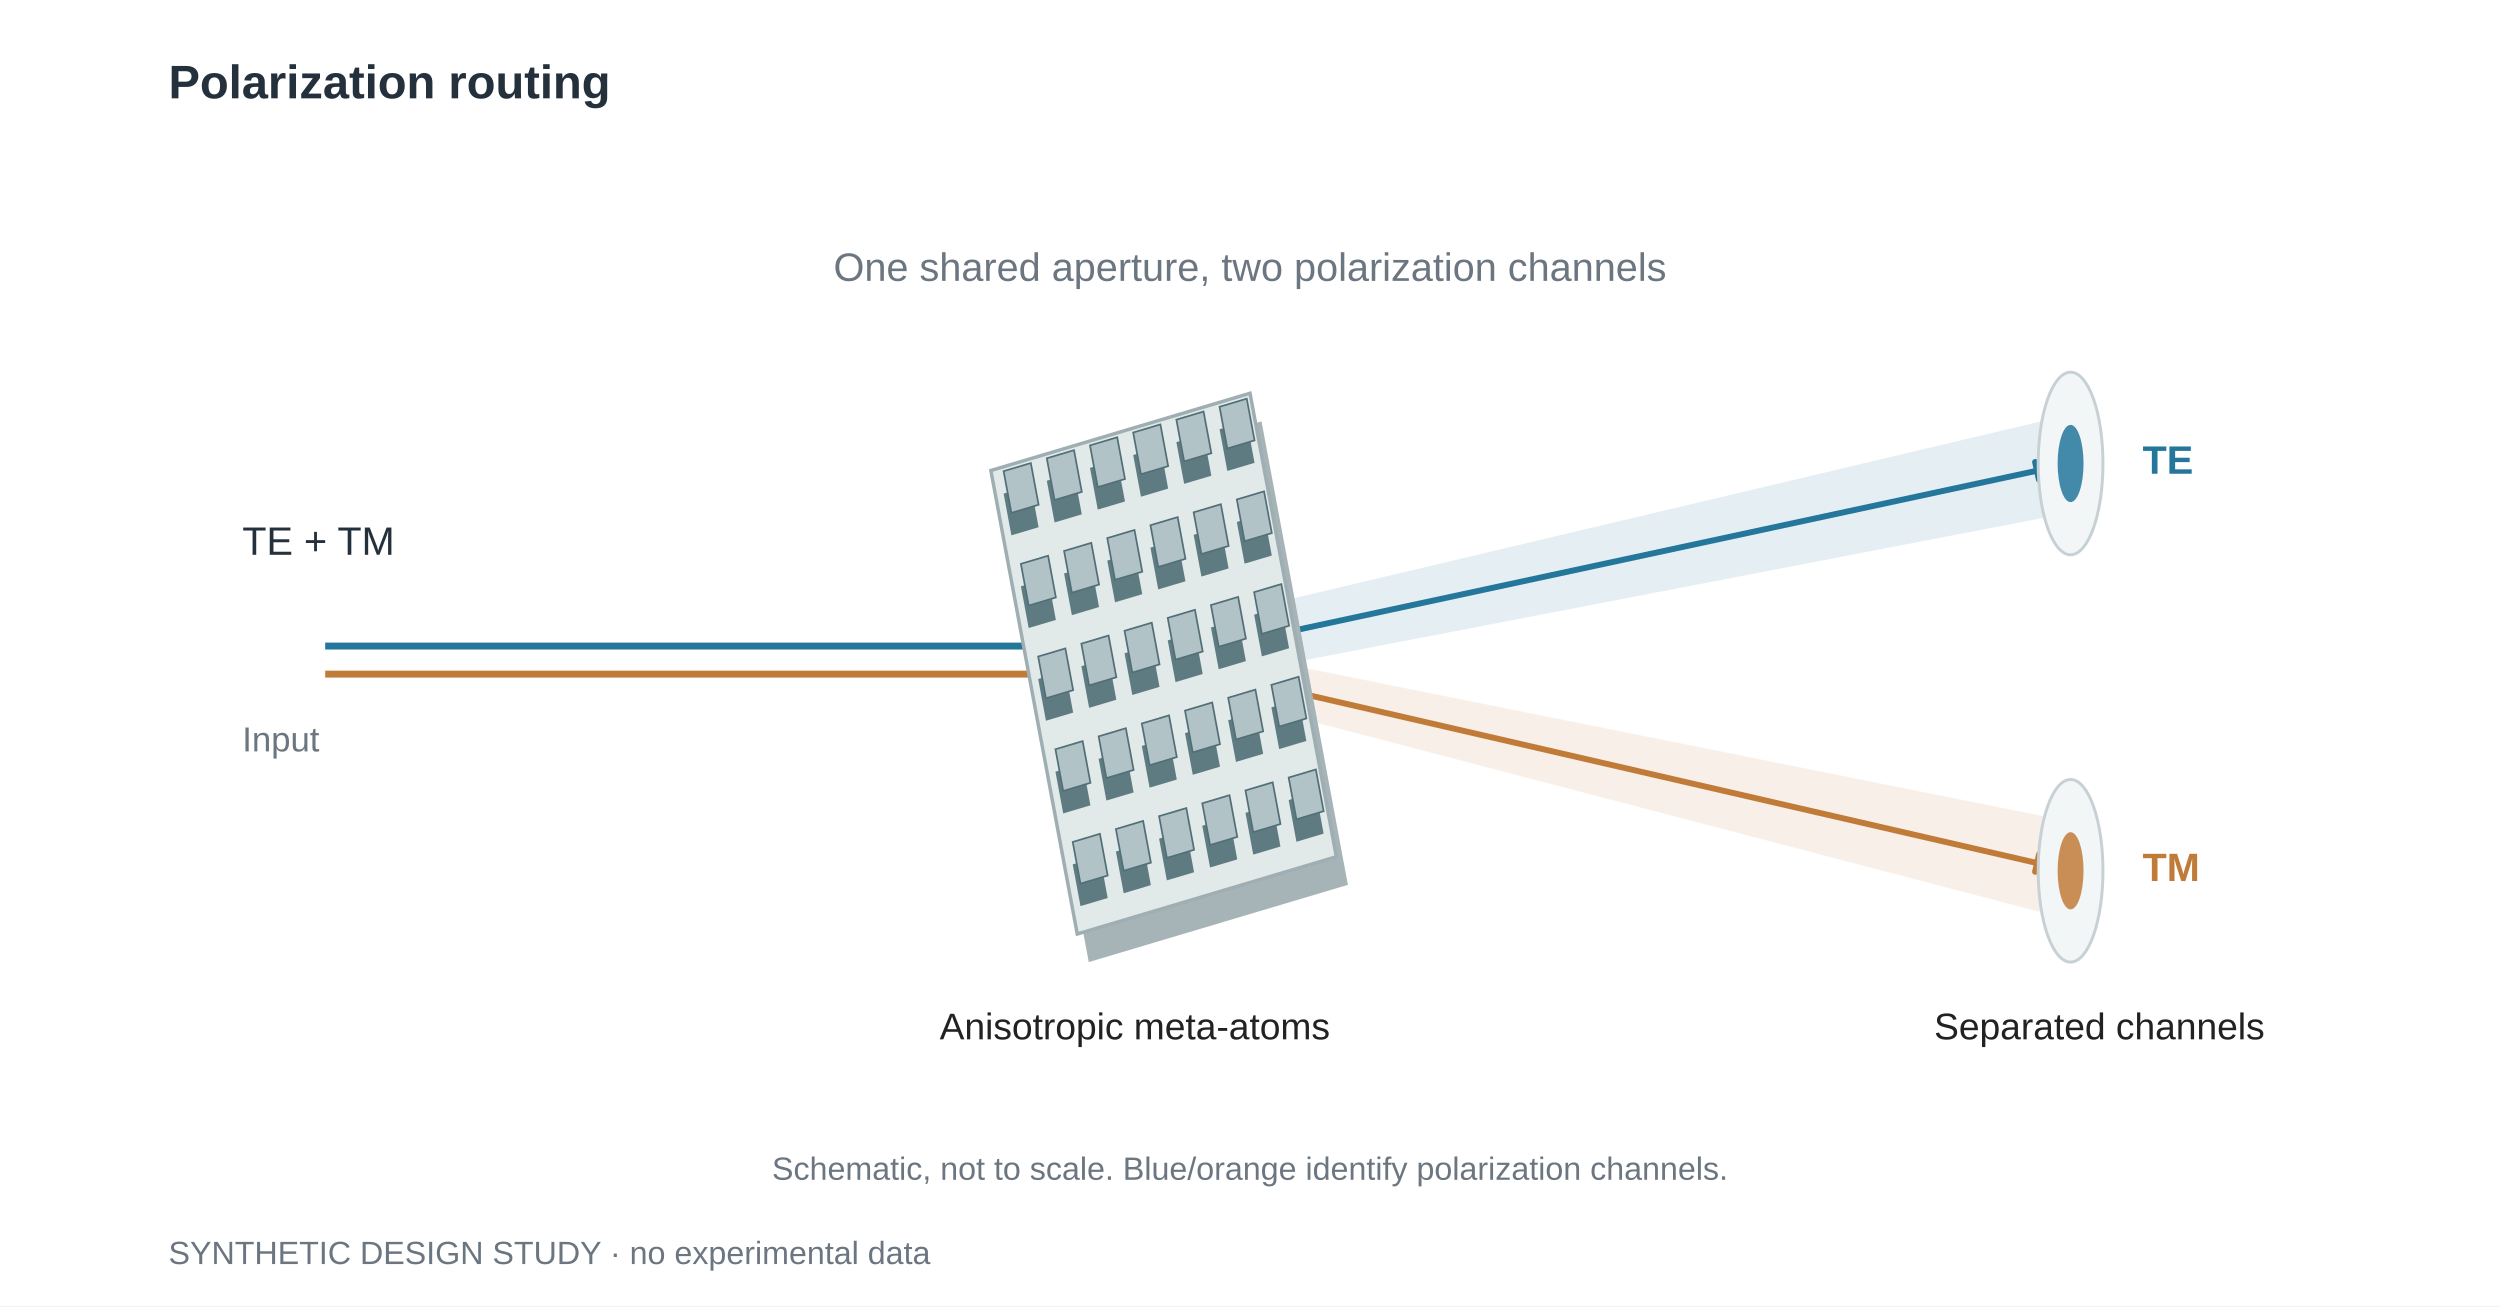
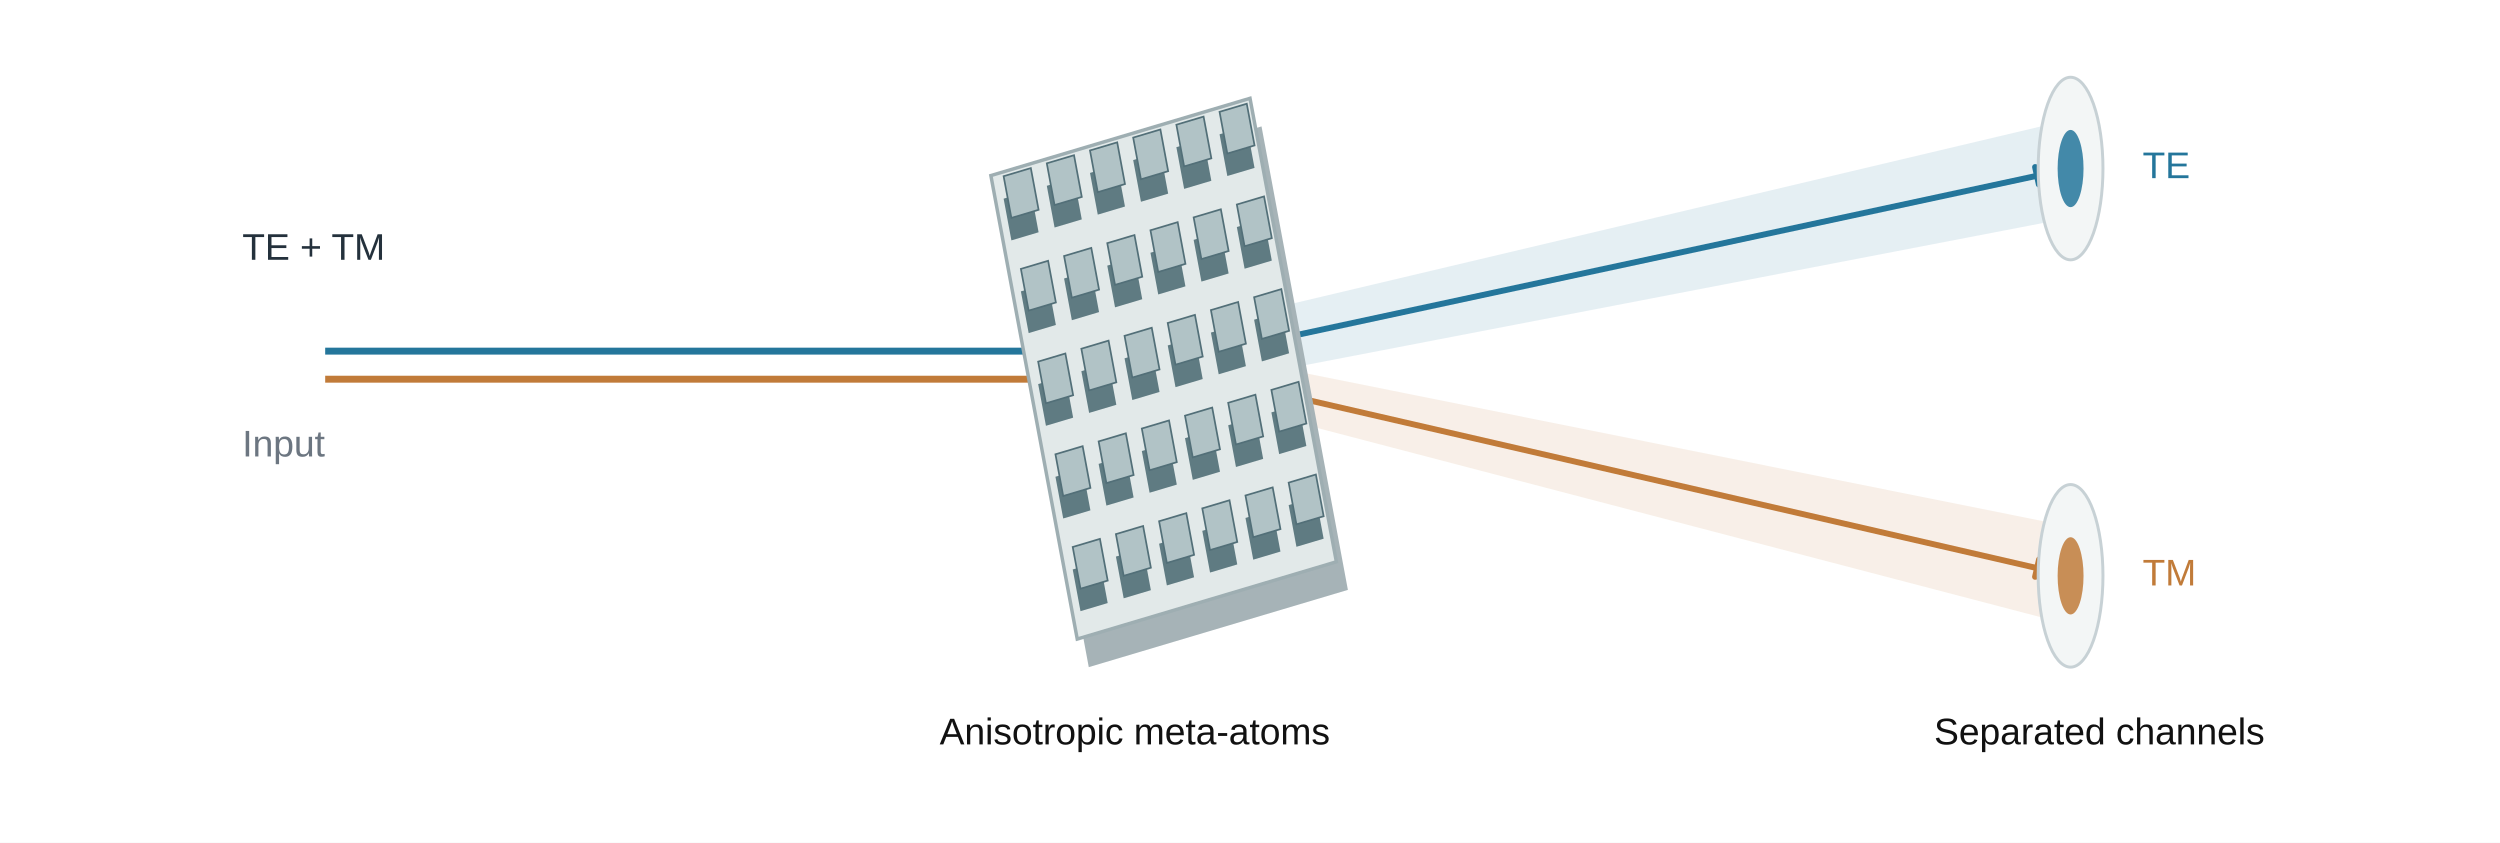
- <svg xmlns="http://www.w3.org/2000/svg" width="504.567pt" height="263.622pt" viewBox="0 0 504.567 263.622" version="1.1">
+ <svg xmlns="http://www.w3.org/2000/svg" width="504.567pt" height="170.079pt" viewBox="0 0 504.567 170.079" version="1.1">
  <defs>
    <style type="text/css">*{stroke-linejoin: round; stroke-linecap: butt}</style>
  </defs>
  <g id="figure_1">
    <g id="patch_1">
-       <path d="M 0 263.622  L 504.567 263.622  L 504.567 0  L 0 0  z " style="fill: #ffffff" />
+       <path d="M 0 170.079  L 504.567 170.079  L 504.567 0  L 0 0  z " style="fill: #ffffff" />
    </g>
    <g id="axes_1">
      <g id="line2d_1">
-         <path d="M 66.331 130.394  L 233.398 130.394  " clip-path="url(#pf7da831872)" style="fill: none; stroke: #24769b; stroke-width: 1.4; stroke-linecap: square" />
+         <path d="M 66.331 70.866  L 233.398 70.866  " clip-path="url(#p0b2cb028f3)" style="fill: none; stroke: #24769b; stroke-width: 1.4; stroke-linecap: square" />
      </g>
      <g id="line2d_2">
-         <path d="M 66.331 136.063  L 233.398 136.063  " clip-path="url(#pf7da831872)" style="fill: none; stroke: #c17b39; stroke-width: 1.4; stroke-linecap: square" />
+         <path d="M 66.331 76.535  L 233.398 76.535  " clip-path="url(#p0b2cb028f3)" style="fill: none; stroke: #c17b39; stroke-width: 1.4; stroke-linecap: square" />
      </g>
      <g id="patch_2">
-         <path d="M 229.911 128.126  L 236.884 138.331  L 417.898 103.465  L 417.898 83.622  z " clip-path="url(#pf7da831872)" style="fill: #24769b; opacity: 0.12" />
+         <path d="M 229.911 68.598  L 236.884 78.803  L 417.898 43.937  L 417.898 24.094  z " clip-path="url(#p0b2cb028f3)" style="fill: #24769b; opacity: 0.12" />
      </g>
      <g id="patch_3">
-         <path d="M 235.354 132.807  Q 325.65 113.385 414.633 94.245  " clip-path="url(#pf7da831872)" style="fill: none; stroke: #24769b; stroke-width: 1.2; stroke-linecap: round" />
-         <path d="M 410.735 93.243  L 414.633 94.245  L 411.492 96.762  z " clip-path="url(#pf7da831872)" style="fill: #24769b; stroke: #24769b; stroke-width: 1.2; stroke-linecap: round" />
+         <path d="M 235.354 73.28  Q 325.65 53.858 414.633 34.718  " clip-path="url(#p0b2cb028f3)" style="fill: none; stroke: #24769b; stroke-width: 1.2; stroke-linecap: round" />
+         <path d="M 410.735 33.715  L 414.633 34.718  L 411.492 37.235  z " clip-path="url(#p0b2cb028f3)" style="fill: #24769b; stroke: #24769b; stroke-width: 1.2; stroke-linecap: round" />
      </g>
      <g id="patch_4">
-         <path d="M 229.911 128.126  L 236.884 138.331  L 417.898 185.669  L 417.898 165.827  z " clip-path="url(#pf7da831872)" style="fill: #c17b39; opacity: 0.12" />
+         <path d="M 229.911 68.598  L 236.884 78.803  L 417.898 126.142  L 417.898 106.299  z " clip-path="url(#p0b2cb028f3)" style="fill: #c17b39; opacity: 0.12" />
      </g>
      <g id="patch_5">
-         <path d="M 235.349 133.678  Q 325.65 154.489 414.643 174.998  " clip-path="url(#pf7da831872)" style="fill: none; stroke: #c17b39; stroke-width: 1.2; stroke-linecap: round" />
-         <path d="M 411.539 172.436  L 414.643 174.998  L 410.731 175.944  z " clip-path="url(#pf7da831872)" style="fill: #c17b39; stroke: #c17b39; stroke-width: 1.2; stroke-linecap: round" />
+         <path d="M 235.349 74.15  Q 325.65 94.961 414.643 115.47  " clip-path="url(#p0b2cb028f3)" style="fill: none; stroke: #c17b39; stroke-width: 1.2; stroke-linecap: round" />
+         <path d="M 411.539 112.908  L 414.643 115.47  L 410.731 116.416  z " clip-path="url(#p0b2cb028f3)" style="fill: #c17b39; stroke: #c17b39; stroke-width: 1.2; stroke-linecap: round" />
      </g>
      <g id="patch_6">
-         <path d="M 219.742 194.173  L 272.041 178.583  L 254.608 85.039  L 202.309 100.63  z " clip-path="url(#pf7da831872)" style="fill: #a6b3b7" />
+         <path d="M 219.742 134.646  L 272.041 119.055  L 254.608 25.512  L 202.309 41.102  z " clip-path="url(#p0b2cb028f3)" style="fill: #a6b3b7" />
      </g>
      <g id="patch_7">
-         <path d="M 217.417 188.504  L 269.717 172.913  L 252.283 79.37  L 199.984 94.961  z " clip-path="url(#pf7da831872)" style="fill: #e2e9e9; stroke: #9eaeb2; stroke-width: 0.7; stroke-linejoin: miter" />
+         <path d="M 217.417 128.976  L 269.717 113.386  L 252.283 19.843  L 199.984 35.433  z " clip-path="url(#p0b2cb028f3)" style="fill: #e2e9e9; stroke: #9eaeb2; stroke-width: 0.7; stroke-linejoin: miter" />
      </g>
      <g id="patch_8">
-         <path d="M 218.071 182.878  L 223.562 181.241  L 221.994 172.822  L 216.502 174.459  z " clip-path="url(#pf7da831872)" style="fill: #5f7b82" />
+         <path d="M 218.071 123.351  L 223.562 121.714  L 221.994 113.295  L 216.502 114.932  z " clip-path="url(#p0b2cb028f3)" style="fill: #5f7b82" />
      </g>
      <g id="patch_9">
-         <path d="M 218.071 178.343  L 223.562 176.706  L 221.994 168.287  L 216.502 169.924  z " clip-path="url(#pf7da831872)" style="fill: #b1c3c6; stroke: #526f78; stroke-width: 0.35; stroke-linejoin: miter" />
+         <path d="M 218.071 118.815  L 223.562 117.178  L 221.994 108.759  L 216.502 110.396  z " clip-path="url(#p0b2cb028f3)" style="fill: #b1c3c6; stroke: #526f78; stroke-width: 0.35; stroke-linejoin: miter" />
      </g>
      <g id="patch_10">
-         <path d="M 214.584 164.17  L 220.076 162.533  L 218.507 154.114  L 213.015 155.751  z " clip-path="url(#pf7da831872)" style="fill: #5f7b82" />
+         <path d="M 214.584 104.642  L 220.076 103.005  L 218.507 94.586  L 213.015 96.223  z " clip-path="url(#p0b2cb028f3)" style="fill: #5f7b82" />
      </g>
      <g id="patch_11">
-         <path d="M 214.584 159.634  L 220.076 157.997  L 218.507 149.578  L 213.015 151.215  z " clip-path="url(#pf7da831872)" style="fill: #b1c3c6; stroke: #526f78; stroke-width: 0.35; stroke-linejoin: miter" />
+         <path d="M 214.584 100.107  L 220.076 98.47  L 218.507 90.051  L 213.015 91.688  z " clip-path="url(#p0b2cb028f3)" style="fill: #b1c3c6; stroke: #526f78; stroke-width: 0.35; stroke-linejoin: miter" />
      </g>
      <g id="patch_12">
-         <path d="M 211.098 145.461  L 216.589 143.824  L 215.02 135.405  L 209.529 137.042  z " clip-path="url(#pf7da831872)" style="fill: #5f7b82" />
+         <path d="M 211.098 85.933  L 216.589 84.296  L 215.02 75.878  L 209.529 77.515  z " clip-path="url(#p0b2cb028f3)" style="fill: #5f7b82" />
      </g>
      <g id="patch_13">
-         <path d="M 211.098 140.926  L 216.589 139.289  L 215.02 130.87  L 209.529 132.507  z " clip-path="url(#pf7da831872)" style="fill: #b1c3c6; stroke: #526f78; stroke-width: 0.35; stroke-linejoin: miter" />
+         <path d="M 211.098 81.398  L 216.589 79.761  L 215.02 71.342  L 209.529 72.979  z " clip-path="url(#p0b2cb028f3)" style="fill: #b1c3c6; stroke: #526f78; stroke-width: 0.35; stroke-linejoin: miter" />
      </g>
      <g id="patch_14">
-         <path d="M 207.611 126.752  L 213.103 125.115  L 211.534 116.696  L 206.042 118.333  z " clip-path="url(#pf7da831872)" style="fill: #5f7b82" />
+         <path d="M 207.611 67.225  L 213.103 65.588  L 211.534 57.169  L 206.042 58.806  z " clip-path="url(#p0b2cb028f3)" style="fill: #5f7b82" />
      </g>
      <g id="patch_15">
-         <path d="M 207.611 122.217  L 213.103 120.58  L 211.534 112.161  L 206.042 113.798  z " clip-path="url(#pf7da831872)" style="fill: #b1c3c6; stroke: #526f78; stroke-width: 0.35; stroke-linejoin: miter" />
+         <path d="M 207.611 62.689  L 213.103 61.052  L 211.534 52.633  L 206.042 54.27  z " clip-path="url(#p0b2cb028f3)" style="fill: #b1c3c6; stroke: #526f78; stroke-width: 0.35; stroke-linejoin: miter" />
      </g>
      <g id="patch_16">
-         <path d="M 204.125 108.044  L 209.616 106.407  L 208.047 97.988  L 202.556 99.625  z " clip-path="url(#pf7da831872)" style="fill: #5f7b82" />
+         <path d="M 204.125 48.516  L 209.616 46.879  L 208.047 38.46  L 202.556 40.097  z " clip-path="url(#p0b2cb028f3)" style="fill: #5f7b82" />
      </g>
      <g id="patch_17">
-         <path d="M 204.125 103.508  L 209.616 101.871  L 208.047 93.452  L 202.556 95.089  z " clip-path="url(#pf7da831872)" style="fill: #b1c3c6; stroke: #526f78; stroke-width: 0.35; stroke-linejoin: miter" />
+         <path d="M 204.125 43.981  L 209.616 42.344  L 208.047 33.925  L 202.556 35.562  z " clip-path="url(#p0b2cb028f3)" style="fill: #b1c3c6; stroke: #526f78; stroke-width: 0.35; stroke-linejoin: miter" />
      </g>
      <g id="patch_18">
-         <path d="M 226.788 180.28  L 232.279 178.643  L 230.71 170.224  L 225.219 171.861  z " clip-path="url(#pf7da831872)" style="fill: #5f7b82" />
+         <path d="M 226.788 120.752  L 232.279 119.115  L 230.71 110.696  L 225.219 112.333  z " clip-path="url(#p0b2cb028f3)" style="fill: #5f7b82" />
      </g>
      <g id="patch_19">
-         <path d="M 226.788 175.744  L 232.279 174.107  L 230.71 165.689  L 225.219 167.326  z " clip-path="url(#pf7da831872)" style="fill: #b1c3c6; stroke: #526f78; stroke-width: 0.35; stroke-linejoin: miter" />
+         <path d="M 226.788 116.217  L 232.279 114.58  L 230.71 106.161  L 225.219 107.798  z " clip-path="url(#p0b2cb028f3)" style="fill: #b1c3c6; stroke: #526f78; stroke-width: 0.35; stroke-linejoin: miter" />
      </g>
      <g id="patch_20">
-         <path d="M 223.301 161.571  L 228.792 159.934  L 227.223 151.515  L 221.732 153.152  z " clip-path="url(#pf7da831872)" style="fill: #5f7b82" />
+         <path d="M 223.301 102.044  L 228.792 100.407  L 227.223 91.988  L 221.732 93.625  z " clip-path="url(#p0b2cb028f3)" style="fill: #5f7b82" />
      </g>
      <g id="patch_21">
-         <path d="M 223.301 157.036  L 228.792 155.399  L 227.223 146.98  L 221.732 148.617  z " clip-path="url(#pf7da831872)" style="fill: #b1c3c6; stroke: #526f78; stroke-width: 0.35; stroke-linejoin: miter" />
+         <path d="M 223.301 97.508  L 228.792 95.871  L 227.223 87.452  L 221.732 89.089  z " clip-path="url(#p0b2cb028f3)" style="fill: #b1c3c6; stroke: #526f78; stroke-width: 0.35; stroke-linejoin: miter" />
      </g>
      <g id="patch_22">
-         <path d="M 219.814 142.863  L 225.306 141.226  L 223.737 132.807  L 218.245 134.444  z " clip-path="url(#pf7da831872)" style="fill: #5f7b82" />
+         <path d="M 219.814 83.335  L 225.306 81.698  L 223.737 73.279  L 218.245 74.916  z " clip-path="url(#p0b2cb028f3)" style="fill: #5f7b82" />
      </g>
      <g id="patch_23">
-         <path d="M 219.814 138.327  L 225.306 136.69  L 223.737 128.271  L 218.245 129.908  z " clip-path="url(#pf7da831872)" style="fill: #b1c3c6; stroke: #526f78; stroke-width: 0.35; stroke-linejoin: miter" />
+         <path d="M 219.814 78.8  L 225.306 77.163  L 223.737 68.744  L 218.245 70.381  z " clip-path="url(#p0b2cb028f3)" style="fill: #b1c3c6; stroke: #526f78; stroke-width: 0.35; stroke-linejoin: miter" />
      </g>
      <g id="patch_24">
-         <path d="M 216.328 124.154  L 221.819 122.517  L 220.25 114.098  L 214.759 115.735  z " clip-path="url(#pf7da831872)" style="fill: #5f7b82" />
+         <path d="M 216.328 64.626  L 221.819 62.989  L 220.25 54.57  L 214.759 56.207  z " clip-path="url(#p0b2cb028f3)" style="fill: #5f7b82" />
      </g>
      <g id="patch_25">
-         <path d="M 216.328 119.619  L 221.819 117.981  L 220.25 109.563  L 214.759 111.2  z " clip-path="url(#pf7da831872)" style="fill: #b1c3c6; stroke: #526f78; stroke-width: 0.35; stroke-linejoin: miter" />
+         <path d="M 216.328 60.091  L 221.819 58.454  L 220.25 50.035  L 214.759 51.672  z " clip-path="url(#p0b2cb028f3)" style="fill: #b1c3c6; stroke: #526f78; stroke-width: 0.35; stroke-linejoin: miter" />
      </g>
      <g id="patch_26">
-         <path d="M 212.841 105.445  L 218.333 103.808  L 216.764 95.389  L 211.272 97.026  z " clip-path="url(#pf7da831872)" style="fill: #5f7b82" />
+         <path d="M 212.841 45.918  L 218.333 44.281  L 216.764 35.862  L 211.272 37.499  z " clip-path="url(#p0b2cb028f3)" style="fill: #5f7b82" />
      </g>
      <g id="patch_27">
-         <path d="M 212.841 100.91  L 218.333 99.273  L 216.764 90.854  L 211.272 92.491  z " clip-path="url(#pf7da831872)" style="fill: #b1c3c6; stroke: #526f78; stroke-width: 0.35; stroke-linejoin: miter" />
+         <path d="M 212.841 41.382  L 218.333 39.745  L 216.764 31.326  L 211.272 32.963  z " clip-path="url(#p0b2cb028f3)" style="fill: #b1c3c6; stroke: #526f78; stroke-width: 0.35; stroke-linejoin: miter" />
      </g>
      <g id="patch_28">
-         <path d="M 235.504 177.681  L 240.996 176.044  L 239.427 167.626  L 233.935 169.263  z " clip-path="url(#pf7da831872)" style="fill: #5f7b82" />
+         <path d="M 235.504 118.154  L 240.996 116.517  L 239.427 108.098  L 233.935 109.735  z " clip-path="url(#p0b2cb028f3)" style="fill: #5f7b82" />
      </g>
      <g id="patch_29">
-         <path d="M 235.504 173.146  L 240.996 171.509  L 239.427 163.09  L 233.935 164.727  z " clip-path="url(#pf7da831872)" style="fill: #b1c3c6; stroke: #526f78; stroke-width: 0.35; stroke-linejoin: miter" />
+         <path d="M 235.504 113.619  L 240.996 111.981  L 239.427 103.563  L 233.935 105.2  z " clip-path="url(#p0b2cb028f3)" style="fill: #b1c3c6; stroke: #526f78; stroke-width: 0.35; stroke-linejoin: miter" />
      </g>
      <g id="patch_30">
-         <path d="M 232.018 158.973  L 237.509 157.336  L 235.94 148.917  L 230.449 150.554  z " clip-path="url(#pf7da831872)" style="fill: #5f7b82" />
+         <path d="M 232.018 99.445  L 237.509 97.808  L 235.94 89.389  L 230.449 91.026  z " clip-path="url(#p0b2cb028f3)" style="fill: #5f7b82" />
      </g>
      <g id="patch_31">
-         <path d="M 232.018 154.437  L 237.509 152.8  L 235.94 144.381  L 230.449 146.019  z " clip-path="url(#pf7da831872)" style="fill: #b1c3c6; stroke: #526f78; stroke-width: 0.35; stroke-linejoin: miter" />
+         <path d="M 232.018 94.91  L 237.509 93.273  L 235.94 84.854  L 230.449 86.491  z " clip-path="url(#p0b2cb028f3)" style="fill: #b1c3c6; stroke: #526f78; stroke-width: 0.35; stroke-linejoin: miter" />
      </g>
      <g id="patch_32">
-         <path d="M 228.531 140.264  L 234.022 138.627  L 232.453 130.208  L 226.962 131.845  z " clip-path="url(#pf7da831872)" style="fill: #5f7b82" />
+         <path d="M 228.531 80.737  L 234.022 79.1  L 232.453 70.681  L 226.962 72.318  z " clip-path="url(#p0b2cb028f3)" style="fill: #5f7b82" />
      </g>
      <g id="patch_33">
-         <path d="M 228.531 135.729  L 234.022 134.092  L 232.453 125.673  L 226.962 127.31  z " clip-path="url(#pf7da831872)" style="fill: #b1c3c6; stroke: #526f78; stroke-width: 0.35; stroke-linejoin: miter" />
+         <path d="M 228.531 76.201  L 234.022 74.564  L 232.453 66.145  L 226.962 67.782  z " clip-path="url(#p0b2cb028f3)" style="fill: #b1c3c6; stroke: #526f78; stroke-width: 0.35; stroke-linejoin: miter" />
      </g>
      <g id="patch_34">
-         <path d="M 225.044 121.556  L 230.536 119.919  L 228.967 111.5  L 223.475 113.137  z " clip-path="url(#pf7da831872)" style="fill: #5f7b82" />
+         <path d="M 225.044 62.028  L 230.536 60.391  L 228.967 51.972  L 223.475 53.609  z " clip-path="url(#p0b2cb028f3)" style="fill: #5f7b82" />
      </g>
      <g id="patch_35">
-         <path d="M 225.044 117.02  L 230.536 115.383  L 228.967 106.964  L 223.475 108.601  z " clip-path="url(#pf7da831872)" style="fill: #b1c3c6; stroke: #526f78; stroke-width: 0.35; stroke-linejoin: miter" />
+         <path d="M 225.044 57.493  L 230.536 55.856  L 228.967 47.437  L 223.475 49.074  z " clip-path="url(#p0b2cb028f3)" style="fill: #b1c3c6; stroke: #526f78; stroke-width: 0.35; stroke-linejoin: miter" />
      </g>
      <g id="patch_36">
-         <path d="M 221.558 102.847  L 227.049 101.21  L 225.48 92.791  L 219.989 94.428  z " clip-path="url(#pf7da831872)" style="fill: #5f7b82" />
+         <path d="M 221.558 43.319  L 227.049 41.682  L 225.48 33.263  L 219.989 34.9  z " clip-path="url(#p0b2cb028f3)" style="fill: #5f7b82" />
      </g>
      <g id="patch_37">
-         <path d="M 221.558 98.311  L 227.049 96.674  L 225.48 88.256  L 219.989 89.893  z " clip-path="url(#pf7da831872)" style="fill: #b1c3c6; stroke: #526f78; stroke-width: 0.35; stroke-linejoin: miter" />
+         <path d="M 221.558 38.784  L 227.049 37.147  L 225.48 28.728  L 219.989 30.365  z " clip-path="url(#p0b2cb028f3)" style="fill: #b1c3c6; stroke: #526f78; stroke-width: 0.35; stroke-linejoin: miter" />
      </g>
      <g id="patch_38">
-         <path d="M 244.221 175.083  L 249.712 173.446  L 248.143 165.027  L 242.652 166.664  z " clip-path="url(#pf7da831872)" style="fill: #5f7b82" />
+         <path d="M 244.221 115.556  L 249.712 113.919  L 248.143 105.5  L 242.652 107.137  z " clip-path="url(#p0b2cb028f3)" style="fill: #5f7b82" />
      </g>
      <g id="patch_39">
-         <path d="M 244.221 170.548  L 249.712 168.911  L 248.143 160.492  L 242.652 162.129  z " clip-path="url(#pf7da831872)" style="fill: #b1c3c6; stroke: #526f78; stroke-width: 0.35; stroke-linejoin: miter" />
+         <path d="M 244.221 111.02  L 249.712 109.383  L 248.143 100.964  L 242.652 102.601  z " clip-path="url(#p0b2cb028f3)" style="fill: #b1c3c6; stroke: #526f78; stroke-width: 0.35; stroke-linejoin: miter" />
      </g>
      <g id="patch_40">
-         <path d="M 240.734 156.374  L 246.225 154.737  L 244.656 146.319  L 239.165 147.956  z " clip-path="url(#pf7da831872)" style="fill: #5f7b82" />
+         <path d="M 240.734 96.847  L 246.225 95.21  L 244.656 86.791  L 239.165 88.428  z " clip-path="url(#p0b2cb028f3)" style="fill: #5f7b82" />
      </g>
      <g id="patch_41">
-         <path d="M 240.734 151.839  L 246.225 150.202  L 244.656 141.783  L 239.165 143.42  z " clip-path="url(#pf7da831872)" style="fill: #b1c3c6; stroke: #526f78; stroke-width: 0.35; stroke-linejoin: miter" />
+         <path d="M 240.734 92.311  L 246.225 90.674  L 244.656 82.256  L 239.165 83.893  z " clip-path="url(#p0b2cb028f3)" style="fill: #b1c3c6; stroke: #526f78; stroke-width: 0.35; stroke-linejoin: miter" />
      </g>
      <g id="patch_42">
-         <path d="M 237.247 137.666  L 242.739 136.029  L 241.17 127.61  L 235.678 129.247  z " clip-path="url(#pf7da831872)" style="fill: #5f7b82" />
+         <path d="M 237.247 78.138  L 242.739 76.501  L 241.17 68.082  L 235.678 69.719  z " clip-path="url(#p0b2cb028f3)" style="fill: #5f7b82" />
      </g>
      <g id="patch_43">
-         <path d="M 237.247 133.13  L 242.739 131.493  L 241.17 123.074  L 235.678 124.711  z " clip-path="url(#pf7da831872)" style="fill: #b1c3c6; stroke: #526f78; stroke-width: 0.35; stroke-linejoin: miter" />
+         <path d="M 237.247 73.603  L 242.739 71.966  L 241.17 63.547  L 235.678 65.184  z " clip-path="url(#p0b2cb028f3)" style="fill: #b1c3c6; stroke: #526f78; stroke-width: 0.35; stroke-linejoin: miter" />
      </g>
      <g id="patch_44">
-         <path d="M 233.761 118.957  L 239.252 117.32  L 237.683 108.901  L 232.192 110.538  z " clip-path="url(#pf7da831872)" style="fill: #5f7b82" />
+         <path d="M 233.761 59.43  L 239.252 57.793  L 237.683 49.374  L 232.192 51.011  z " clip-path="url(#p0b2cb028f3)" style="fill: #5f7b82" />
      </g>
      <g id="patch_45">
-         <path d="M 233.761 114.422  L 239.252 112.785  L 237.683 104.366  L 232.192 106.003  z " clip-path="url(#pf7da831872)" style="fill: #b1c3c6; stroke: #526f78; stroke-width: 0.35; stroke-linejoin: miter" />
+         <path d="M 233.761 54.894  L 239.252 53.257  L 237.683 44.838  L 232.192 46.475  z " clip-path="url(#p0b2cb028f3)" style="fill: #b1c3c6; stroke: #526f78; stroke-width: 0.35; stroke-linejoin: miter" />
      </g>
      <g id="patch_46">
-         <path d="M 230.274 100.248  L 235.766 98.611  L 234.197 90.193  L 228.705 91.83  z " clip-path="url(#pf7da831872)" style="fill: #5f7b82" />
+         <path d="M 230.274 40.721  L 235.766 39.084  L 234.197 30.665  L 228.705 32.302  z " clip-path="url(#p0b2cb028f3)" style="fill: #5f7b82" />
      </g>
      <g id="patch_47">
-         <path d="M 230.274 95.713  L 235.766 94.076  L 234.197 85.657  L 228.705 87.294  z " clip-path="url(#pf7da831872)" style="fill: #b1c3c6; stroke: #526f78; stroke-width: 0.35; stroke-linejoin: miter" />
+         <path d="M 230.274 36.185  L 235.766 34.548  L 234.197 26.13  L 228.705 27.767  z " clip-path="url(#p0b2cb028f3)" style="fill: #b1c3c6; stroke: #526f78; stroke-width: 0.35; stroke-linejoin: miter" />
      </g>
      <g id="patch_48">
-         <path d="M 252.937 172.485  L 258.429 170.848  L 256.86 162.429  L 251.368 164.066  z " clip-path="url(#pf7da831872)" style="fill: #5f7b82" />
+         <path d="M 252.937 112.957  L 258.429 111.32  L 256.86 102.901  L 251.368 104.538  z " clip-path="url(#p0b2cb028f3)" style="fill: #5f7b82" />
      </g>
      <g id="patch_49">
-         <path d="M 252.937 167.949  L 258.429 166.312  L 256.86 157.893  L 251.368 159.53  z " clip-path="url(#pf7da831872)" style="fill: #b1c3c6; stroke: #526f78; stroke-width: 0.35; stroke-linejoin: miter" />
+         <path d="M 252.937 108.422  L 258.429 106.785  L 256.86 98.366  L 251.368 100.003  z " clip-path="url(#p0b2cb028f3)" style="fill: #b1c3c6; stroke: #526f78; stroke-width: 0.35; stroke-linejoin: miter" />
      </g>
      <g id="patch_50">
-         <path d="M 249.451 153.776  L 254.942 152.139  L 253.373 143.72  L 247.882 145.357  z " clip-path="url(#pf7da831872)" style="fill: #5f7b82" />
+         <path d="M 249.451 94.248  L 254.942 92.611  L 253.373 84.193  L 247.882 85.83  z " clip-path="url(#p0b2cb028f3)" style="fill: #5f7b82" />
      </g>
      <g id="patch_51">
-         <path d="M 249.451 149.241  L 254.942 147.604  L 253.373 139.185  L 247.882 140.822  z " clip-path="url(#pf7da831872)" style="fill: #b1c3c6; stroke: #526f78; stroke-width: 0.35; stroke-linejoin: miter" />
+         <path d="M 249.451 89.713  L 254.942 88.076  L 253.373 79.657  L 247.882 81.294  z " clip-path="url(#p0b2cb028f3)" style="fill: #b1c3c6; stroke: #526f78; stroke-width: 0.35; stroke-linejoin: miter" />
      </g>
      <g id="patch_52">
-         <path d="M 245.964 135.067  L 251.455 133.43  L 249.886 125.011  L 244.395 126.648  z " clip-path="url(#pf7da831872)" style="fill: #5f7b82" />
+         <path d="M 245.964 75.54  L 251.455 73.903  L 249.886 65.484  L 244.395 67.121  z " clip-path="url(#p0b2cb028f3)" style="fill: #5f7b82" />
      </g>
      <g id="patch_53">
-         <path d="M 245.964 130.532  L 251.455 128.895  L 249.886 120.476  L 244.395 122.113  z " clip-path="url(#pf7da831872)" style="fill: #b1c3c6; stroke: #526f78; stroke-width: 0.35; stroke-linejoin: miter" />
+         <path d="M 245.964 71.004  L 251.455 69.367  L 249.886 60.948  L 244.395 62.585  z " clip-path="url(#p0b2cb028f3)" style="fill: #b1c3c6; stroke: #526f78; stroke-width: 0.35; stroke-linejoin: miter" />
      </g>
      <g id="patch_54">
-         <path d="M 242.477 116.359  L 247.969 114.722  L 246.4 106.303  L 240.908 107.94  z " clip-path="url(#pf7da831872)" style="fill: #5f7b82" />
+         <path d="M 242.477 56.831  L 247.969 55.194  L 246.4 46.775  L 240.908 48.412  z " clip-path="url(#p0b2cb028f3)" style="fill: #5f7b82" />
      </g>
      <g id="patch_55">
-         <path d="M 242.477 111.823  L 247.969 110.186  L 246.4 101.767  L 240.908 103.404  z " clip-path="url(#pf7da831872)" style="fill: #b1c3c6; stroke: #526f78; stroke-width: 0.35; stroke-linejoin: miter" />
+         <path d="M 242.477 52.296  L 247.969 50.659  L 246.4 42.24  L 240.908 43.877  z " clip-path="url(#p0b2cb028f3)" style="fill: #b1c3c6; stroke: #526f78; stroke-width: 0.35; stroke-linejoin: miter" />
      </g>
      <g id="patch_56">
-         <path d="M 238.991 97.65  L 244.482 96.013  L 242.913 87.594  L 237.422 89.231  z " clip-path="url(#pf7da831872)" style="fill: #5f7b82" />
+         <path d="M 238.991 38.122  L 244.482 36.485  L 242.913 28.067  L 237.422 29.704  z " clip-path="url(#p0b2cb028f3)" style="fill: #5f7b82" />
      </g>
      <g id="patch_57">
-         <path d="M 238.991 93.115  L 244.482 91.478  L 242.913 83.059  L 237.422 84.696  z " clip-path="url(#pf7da831872)" style="fill: #b1c3c6; stroke: #526f78; stroke-width: 0.35; stroke-linejoin: miter" />
+         <path d="M 238.991 33.587  L 244.482 31.95  L 242.913 23.531  L 237.422 25.168  z " clip-path="url(#p0b2cb028f3)" style="fill: #b1c3c6; stroke: #526f78; stroke-width: 0.35; stroke-linejoin: miter" />
      </g>
      <g id="patch_58">
-         <path d="M 261.654 169.886  L 267.145 168.249  L 265.576 159.83  L 260.085 161.467  z " clip-path="url(#pf7da831872)" style="fill: #5f7b82" />
+         <path d="M 261.654 110.359  L 267.145 108.722  L 265.576 100.303  L 260.085 101.94  z " clip-path="url(#p0b2cb028f3)" style="fill: #5f7b82" />
      </g>
      <g id="patch_59">
-         <path d="M 261.654 165.351  L 267.145 163.714  L 265.576 155.295  L 260.085 156.932  z " clip-path="url(#pf7da831872)" style="fill: #b1c3c6; stroke: #526f78; stroke-width: 0.35; stroke-linejoin: miter" />
+         <path d="M 261.654 105.823  L 267.145 104.186  L 265.576 95.767  L 260.085 97.404  z " clip-path="url(#p0b2cb028f3)" style="fill: #b1c3c6; stroke: #526f78; stroke-width: 0.35; stroke-linejoin: miter" />
      </g>
      <g id="patch_60">
-         <path d="M 258.167 151.178  L 263.659 149.541  L 262.09 141.122  L 256.598 142.759  z " clip-path="url(#pf7da831872)" style="fill: #5f7b82" />
+         <path d="M 258.167 91.65  L 263.659 90.013  L 262.09 81.594  L 256.598 83.231  z " clip-path="url(#p0b2cb028f3)" style="fill: #5f7b82" />
      </g>
      <g id="patch_61">
-         <path d="M 258.167 146.642  L 263.659 145.005  L 262.09 136.586  L 256.598 138.223  z " clip-path="url(#pf7da831872)" style="fill: #b1c3c6; stroke: #526f78; stroke-width: 0.35; stroke-linejoin: miter" />
+         <path d="M 258.167 87.115  L 263.659 85.478  L 262.09 77.059  L 256.598 78.696  z " clip-path="url(#p0b2cb028f3)" style="fill: #b1c3c6; stroke: #526f78; stroke-width: 0.35; stroke-linejoin: miter" />
      </g>
      <g id="patch_62">
-         <path d="M 254.681 132.469  L 260.172 130.832  L 258.603 122.413  L 253.112 124.05  z " clip-path="url(#pf7da831872)" style="fill: #5f7b82" />
+         <path d="M 254.681 72.941  L 260.172 71.304  L 258.603 62.885  L 253.112 64.522  z " clip-path="url(#p0b2cb028f3)" style="fill: #5f7b82" />
      </g>
      <g id="patch_63">
-         <path d="M 254.681 127.933  L 260.172 126.296  L 258.603 117.878  L 253.112 119.515  z " clip-path="url(#pf7da831872)" style="fill: #b1c3c6; stroke: #526f78; stroke-width: 0.35; stroke-linejoin: miter" />
+         <path d="M 254.681 68.406  L 260.172 66.769  L 258.603 58.35  L 253.112 59.987  z " clip-path="url(#p0b2cb028f3)" style="fill: #b1c3c6; stroke: #526f78; stroke-width: 0.35; stroke-linejoin: miter" />
      </g>
      <g id="patch_64">
-         <path d="M 251.194 113.76  L 256.685 112.123  L 255.116 103.704  L 249.625 105.341  z " clip-path="url(#pf7da831872)" style="fill: #5f7b82" />
+         <path d="M 251.194 54.233  L 256.685 52.596  L 255.116 44.177  L 249.625 45.814  z " clip-path="url(#p0b2cb028f3)" style="fill: #5f7b82" />
      </g>
      <g id="patch_65">
-         <path d="M 251.194 109.225  L 256.685 107.588  L 255.116 99.169  L 249.625 100.806  z " clip-path="url(#pf7da831872)" style="fill: #b1c3c6; stroke: #526f78; stroke-width: 0.35; stroke-linejoin: miter" />
+         <path d="M 251.194 49.697  L 256.685 48.06  L 255.116 39.641  L 249.625 41.278  z " clip-path="url(#p0b2cb028f3)" style="fill: #b1c3c6; stroke: #526f78; stroke-width: 0.35; stroke-linejoin: miter" />
      </g>
      <g id="patch_66">
-         <path d="M 247.707 95.052  L 253.199 93.415  L 251.63 84.996  L 246.138 86.633  z " clip-path="url(#pf7da831872)" style="fill: #5f7b82" />
+         <path d="M 247.707 35.524  L 253.199 33.887  L 251.63 25.468  L 246.138 27.105  z " clip-path="url(#p0b2cb028f3)" style="fill: #5f7b82" />
      </g>
      <g id="patch_67">
-         <path d="M 247.707 90.516  L 253.199 88.879  L 251.63 80.46  L 246.138 82.097  z " clip-path="url(#pf7da831872)" style="fill: #b1c3c6; stroke: #526f78; stroke-width: 0.35; stroke-linejoin: miter" />
+         <path d="M 247.707 30.989  L 253.199 29.352  L 251.63 20.933  L 246.138 22.57  z " clip-path="url(#p0b2cb028f3)" style="fill: #b1c3c6; stroke: #526f78; stroke-width: 0.35; stroke-linejoin: miter" />
      </g>
      <g id="patch_68">
-         <path d="M 417.898 111.969  C 419.631 111.969 421.294 110.027 422.52 106.572  C 423.746 103.117 424.435 98.43 424.435 93.543  C 424.435 88.657 423.746 83.97 422.52 80.515  C 421.294 77.06 419.631 75.118 417.898 75.118  C 416.164 75.118 414.501 77.06 413.275 80.515  C 412.049 83.97 411.36 88.657 411.36 93.543  C 411.36 98.43 412.049 103.117 413.275 106.572  C 414.501 110.027 416.164 111.969 417.898 111.969  z " clip-path="url(#pf7da831872)" style="fill: #f3f6f6; stroke: #c7d1d5; stroke-width: 0.6; stroke-linejoin: miter" />
+         <path d="M 417.898 52.441  C 419.631 52.441 421.294 50.5 422.52 47.044  C 423.746 43.589 424.435 38.902 424.435 34.016  C 424.435 29.129 423.746 24.442 422.52 20.987  C 421.294 17.532 419.631 15.591 417.898 15.591  C 416.164 15.591 414.501 17.532 413.275 20.987  C 412.049 24.442 411.36 29.129 411.36 34.016  C 411.36 38.902 412.049 43.589 413.275 47.044  C 414.501 50.5 416.164 52.441 417.898 52.441  z " clip-path="url(#p0b2cb028f3)" style="fill: #f3f6f6; stroke: #c7d1d5; stroke-width: 0.6; stroke-linejoin: miter" />
      </g>
      <g id="patch_69">
-         <path d="M 417.898 101.339  C 418.591 101.339 419.256 100.517 419.747 99.055  C 420.237 97.594 420.513 95.611 420.513 93.543  C 420.513 91.476 420.237 89.493 419.747 88.031  C 419.256 86.569 418.591 85.748 417.898 85.748  C 417.204 85.748 416.539 86.569 416.049 88.031  C 415.558 89.493 415.283 91.476 415.283 93.543  C 415.283 95.611 415.558 97.594 416.049 99.055  C 416.539 100.517 417.204 101.339 417.898 101.339  z " clip-path="url(#pf7da831872)" style="fill: #24769b; opacity: 0.85" />
+         <path d="M 417.898 41.811  C 418.591 41.811 419.256 40.99 419.747 39.528  C 420.237 38.066 420.513 36.083 420.513 34.016  C 420.513 31.948 420.237 29.965 419.747 28.504  C 419.256 27.042 418.591 26.22 417.898 26.22  C 417.204 26.22 416.539 27.042 416.049 28.504  C 415.558 29.965 415.283 31.948 415.283 34.016  C 415.283 36.083 415.558 38.066 416.049 39.528  C 416.539 40.99 417.204 41.811 417.898 41.811  z " clip-path="url(#p0b2cb028f3)" style="fill: #24769b; opacity: 0.85" />
      </g>
      <g id="patch_70">
-         <path d="M 417.898 194.173  C 419.631 194.173 421.294 192.232 422.52 188.777  C 423.746 185.321 424.435 180.634 424.435 175.748  C 424.435 170.862 423.746 166.175 422.52 162.719  C 421.294 159.264 419.631 157.323 417.898 157.323  C 416.164 157.323 414.501 159.264 413.275 162.719  C 412.049 166.175 411.36 170.862 411.36 175.748  C 411.36 180.634 412.049 185.321 413.275 188.777  C 414.501 192.232 416.164 194.173 417.898 194.173  z " clip-path="url(#pf7da831872)" style="fill: #f3f6f6; stroke: #c7d1d5; stroke-width: 0.6; stroke-linejoin: miter" />
+         <path d="M 417.898 134.646  C 419.631 134.646 421.294 132.704 422.52 129.249  C 423.746 125.794 424.435 121.107 424.435 116.22  C 424.435 111.334 423.746 106.647 422.52 103.192  C 421.294 99.737 419.631 97.795 417.898 97.795  C 416.164 97.795 414.501 99.737 413.275 103.192  C 412.049 106.647 411.36 111.334 411.36 116.22  C 411.36 121.107 412.049 125.794 413.275 129.249  C 414.501 132.704 416.164 134.646 417.898 134.646  z " clip-path="url(#p0b2cb028f3)" style="fill: #f3f6f6; stroke: #c7d1d5; stroke-width: 0.6; stroke-linejoin: miter" />
      </g>
      <g id="patch_71">
-         <path d="M 417.898 183.543  C 418.591 183.543 419.256 182.722 419.747 181.26  C 420.237 179.798 420.513 177.815 420.513 175.748  C 420.513 173.681 420.237 171.698 419.747 170.236  C 419.256 168.774 418.591 167.953 417.898 167.953  C 417.204 167.953 416.539 168.774 416.049 170.236  C 415.558 171.698 415.283 173.681 415.283 175.748  C 415.283 177.815 415.558 179.798 416.049 181.26  C 416.539 182.722 417.204 183.543 417.898 183.543  z " clip-path="url(#pf7da831872)" style="fill: #c17b39; opacity: 0.85" />
+         <path d="M 417.898 124.016  C 418.591 124.016 419.256 123.194 419.747 121.733  C 420.237 120.271 420.513 118.288 420.513 116.22  C 420.513 114.153 420.237 112.17 419.747 110.708  C 419.256 109.247 418.591 108.425 417.898 108.425  C 417.204 108.425 416.539 109.247 416.049 110.708  C 415.558 112.17 415.283 114.153 415.283 116.22  C 415.283 118.288 415.558 120.271 416.049 121.733  C 416.539 123.194 417.204 124.016 417.898 124.016  z " clip-path="url(#p0b2cb028f3)" style="fill: #c17b39; opacity: 0.85" />
      </g>
      <g id="text_1">
-         <text style="font-weight: 700; font-size: 8px; font-family: 'Arial', sans-serif; text-anchor: start; fill: #24769b" x="432.425" y="95.614" transform="rotate(-0 432.4252 95.61362)">TE</text>
+         <text style="font-size: 7.5px; font-family: 'Arial', sans-serif; text-anchor: start; fill: #24769b" x="432.425" y="35.957" transform="rotate(-0 432.4252 35.95667)">TE</text>
      </g>
      <g id="text_2">
-         <text style="font-weight: 700; font-size: 8px; font-family: 'Arial', sans-serif; text-anchor: start; fill: #c17b39" x="432.425" y="177.818" transform="rotate(-0 432.4252 177.8183)">TM</text>
+         <text style="font-size: 7.5px; font-family: 'Arial', sans-serif; text-anchor: start; fill: #c17b39" x="432.425" y="118.161" transform="rotate(-0 432.4252 118.1614)">TM</text>
      </g>
      <g id="text_3">
-         <text style="font-size: 8px; font-family: 'Arial', sans-serif; text-anchor: start; fill: #24313c" x="48.898" y="111.969" transform="rotate(-0 48.89764 111.9685)">TE + TM</text>
+         <text style="font-size: 7.5px; font-family: 'Arial', sans-serif; text-anchor: start; fill: #24313c" x="48.898" y="52.441" transform="rotate(-0 48.89764 52.44094)">TE + TM</text>
      </g>
      <g id="text_4">
-         <text style="font-size: 7px; font-family: 'Arial', sans-serif; text-anchor: start; fill: #6c7681" x="48.898" y="151.654" transform="rotate(-0 48.89764 151.6535)">Input</text>
+         <text style="font-size: 7.5px; font-family: 'Arial', sans-serif; text-anchor: start; fill: #6c7681" x="48.898" y="92.126" transform="rotate(-0 48.89764 92.12598)">Input</text>
      </g>
      <g id="text_5">
-         <text style="font-size: 7.5px; font-family: 'Arial', sans-serif; text-anchor: middle; fill: #222222" x="229.039" y="209.764" transform="rotate(-0 229.0394 209.7638)">Anisotropic meta-atoms</text>
+         <text style="font-size: 7.5px; font-family: 'Arial', sans-serif; text-anchor: middle; fill: #111111" x="229.039" y="150.236" transform="rotate(-0 229.0394 150.2362)">Anisotropic meta-atoms</text>
      </g>
      <g id="text_6">
-         <text style="font-size: 7.5px; font-family: 'Arial', sans-serif; text-anchor: middle; fill: #222222" x="423.709" y="209.764" transform="rotate(-0 423.7087 209.7638)">Separated channels</text>
-       </g>
-       <g id="text_7">
-         <text style="font-size: 8px; font-family: 'Arial', sans-serif; text-anchor: middle; fill: #6c7681" x="252.283" y="56.693" transform="rotate(-0 252.2835 56.69291)">One shared aperture, two polarization channels</text>
-       </g>
-     </g>
-     <g id="text_8">
-       <text style="font-weight: 700; font-size: 9.5px; font-family: 'Arial', sans-serif; text-anchor: start; fill: #24313c" x="34.016" y="19.843" transform="rotate(-0 34.01575 19.84252)">Polarization routing</text>
-     </g>
-     <g id="text_9">
-       <text style="font-size: 6.5px; font-family: 'Arial', sans-serif; text-anchor: start; fill: #6c7681" x="34.016" y="255.118" transform="rotate(-0 34.01575 255.1181)">SYNTHETIC DESIGN STUDY  ·  no experimental data</text>
-     </g>
-     <g id="text_10">
-       <text style="font-size: 6.5px; font-family: 'Arial', sans-serif; text-anchor: middle; fill: #6c7681" x="252.283" y="238.11" transform="rotate(-0 252.2835 238.1102)">Schematic, not to scale. Blue/orange identify polarization channels.</text>
+         <text style="font-size: 7.5px; font-family: 'Arial', sans-serif; text-anchor: middle; fill: #111111" x="423.709" y="150.236" transform="rotate(-0 423.7087 150.2362)">Separated channels</text>
+       </g>
    </g>
  </g>
  <defs>
-     <clipPath id="pf7da831872">
-       <rect x="19.843" y="42.52" width="464.882" height="184.252" />
+     <clipPath id="p0b2cb028f3">
+       <rect x="19.843" y="-17.008" width="464.882" height="184.252" />
    </clipPath>
  </defs>
</svg>
